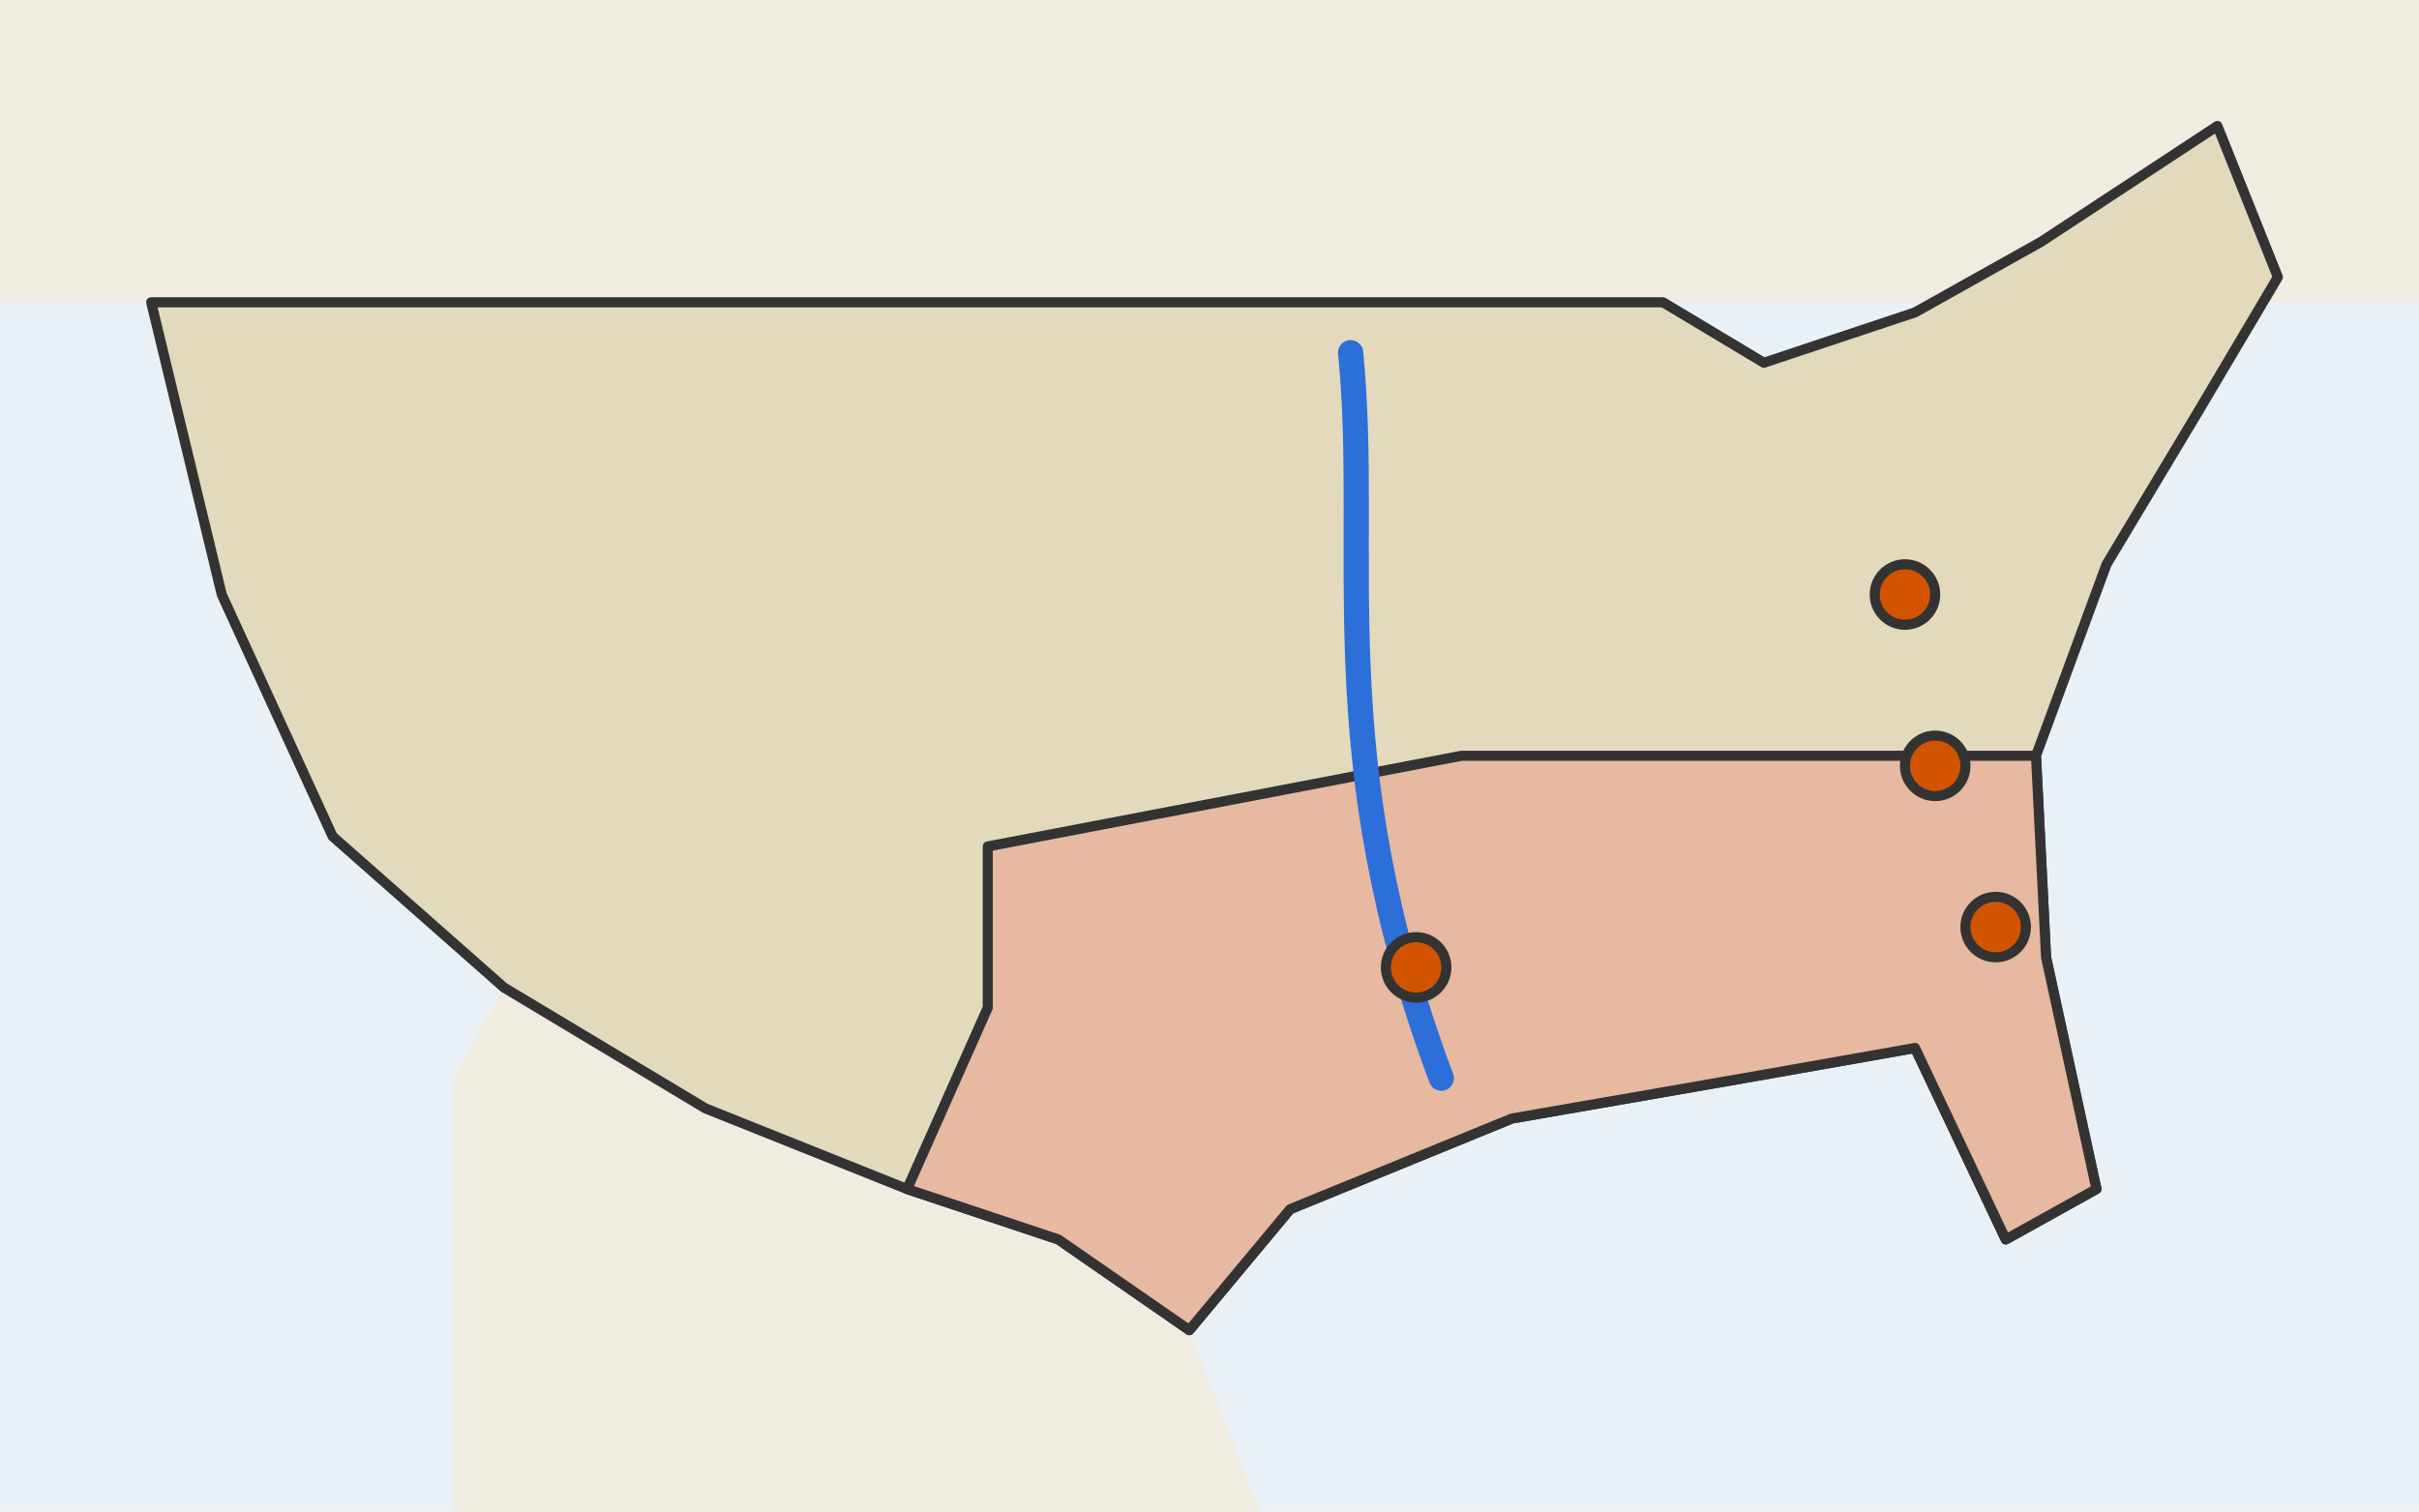
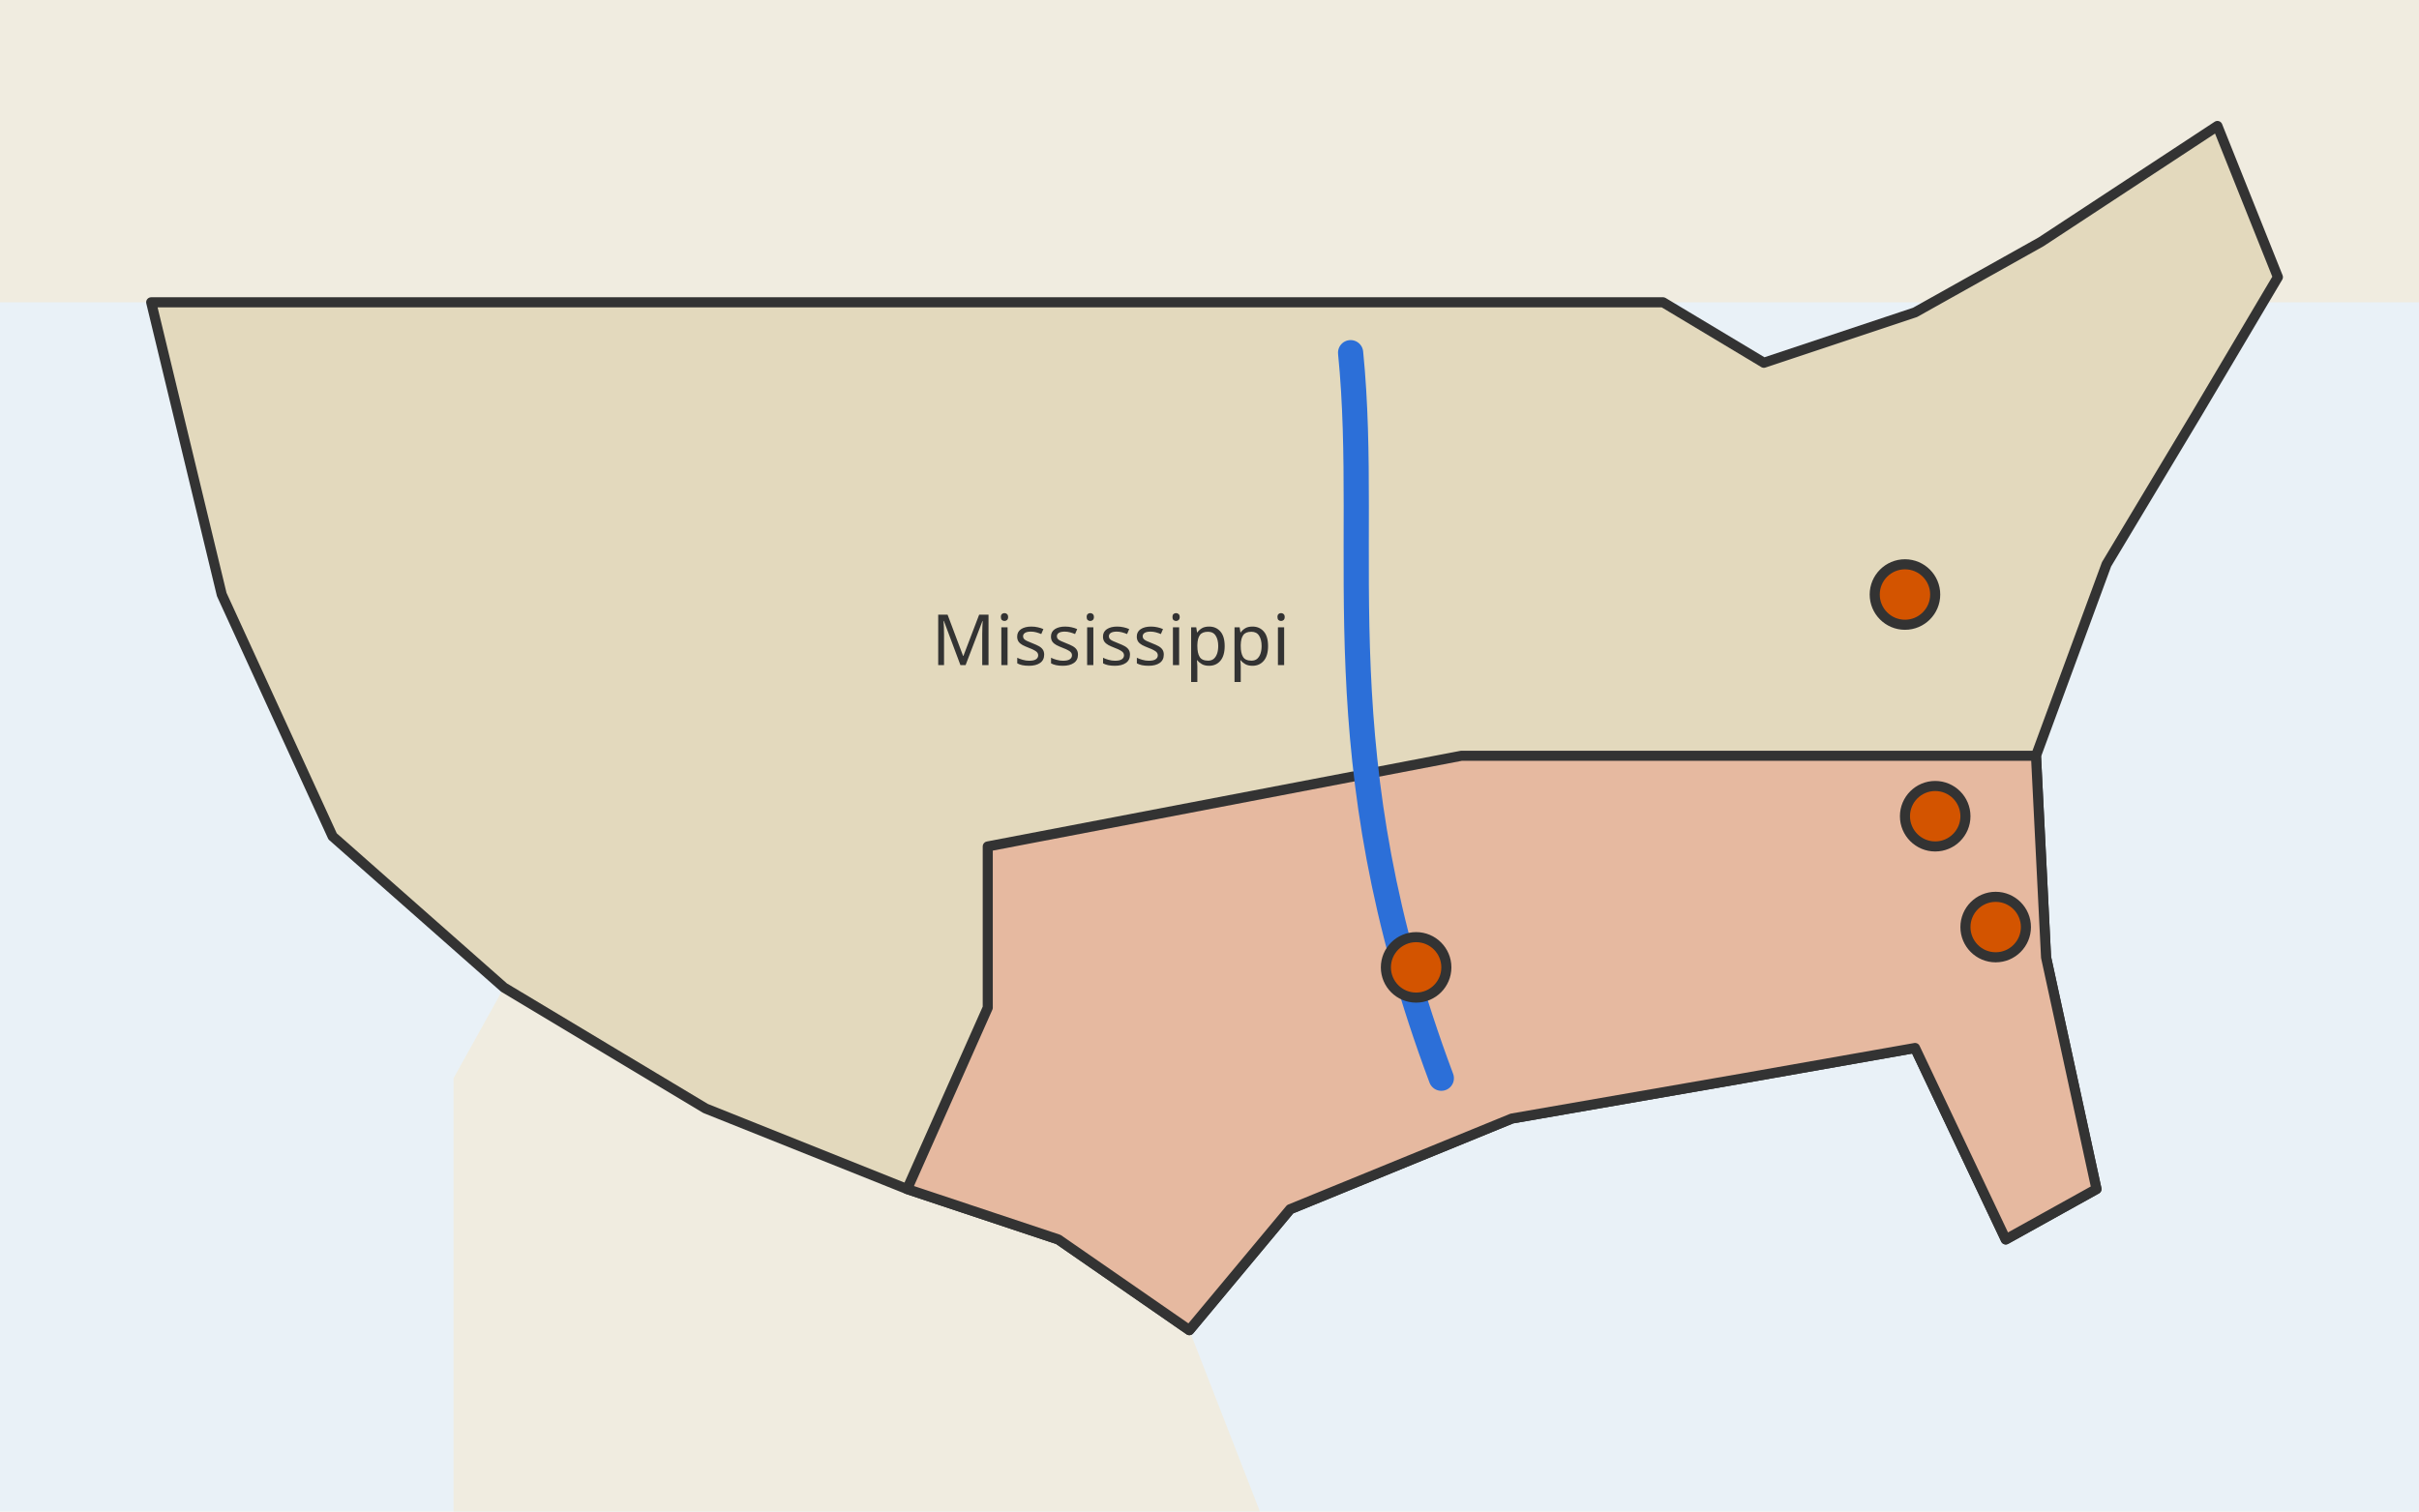
<svg xmlns="http://www.w3.org/2000/svg" viewBox="0 0 480 300" role="img">
  <rect width="480" height="300" fill="#f4efe2" />
  <rect x="0" y="0" width="480" height="300" fill="#e9f1f7" />
  <polygon points="0,0 480,0 480,60 330,60 250,60 180,60 30,60 0,60" fill="#f0ece0" stroke="none" stroke-width="0" stroke-linejoin="round" />
  <polygon points="100,196 140,220 180,236 210,246 236,264 250,300 90,300 90,214" fill="#f0ece0" stroke="none" stroke-width="0" stroke-linejoin="round" />
  <polygon points="30,60 180,60 250,60 330,60 350,72 380,62 405,48 440,25 452,55 436,82 418,112 404,150 406,190 416,236 398,246 380,208 346,214 300,222 256,240 236,264 210,246 180,236 140,220 100,196 66,166 44,118" fill="#e3d9bd" stroke="#333" stroke-width="2" stroke-linejoin="round" />
  <polygon points="196,168 290,150 340,150 404,150 406,190 416,236 398,246 380,208 346,214 300,222 256,240 236,264 210,246 180,236 196,200" fill="#e6b9a0" stroke="#333" stroke-width="2" stroke-linejoin="round" />
  <path d="M268,70 C272,110 262,150 286,214" fill="none" stroke="#2c6fd8" stroke-width="5" stroke-linecap="round" />
  <circle cx="396" cy="184" r="6" fill="#d35400" stroke="#333" stroke-width="2" />
-   <circle cx="384" cy="152" r="6" fill="#d35400" stroke="#333" stroke-width="2" />
+   <circle cx="384" cy="162" r="6" fill="#d35400" stroke="#333" stroke-width="2" />
  <circle cx="378" cy="118" r="6" fill="#d35400" stroke="#333" stroke-width="2" />
  <circle cx="281" cy="192" r="6" fill="#d35400" stroke="#333" stroke-width="2" />
+   <text x="256" y="132" text-anchor="end" font-family="sans-serif" font-size="14" font-weight="normal" fill="#333">Mississippi</text>
</svg>
